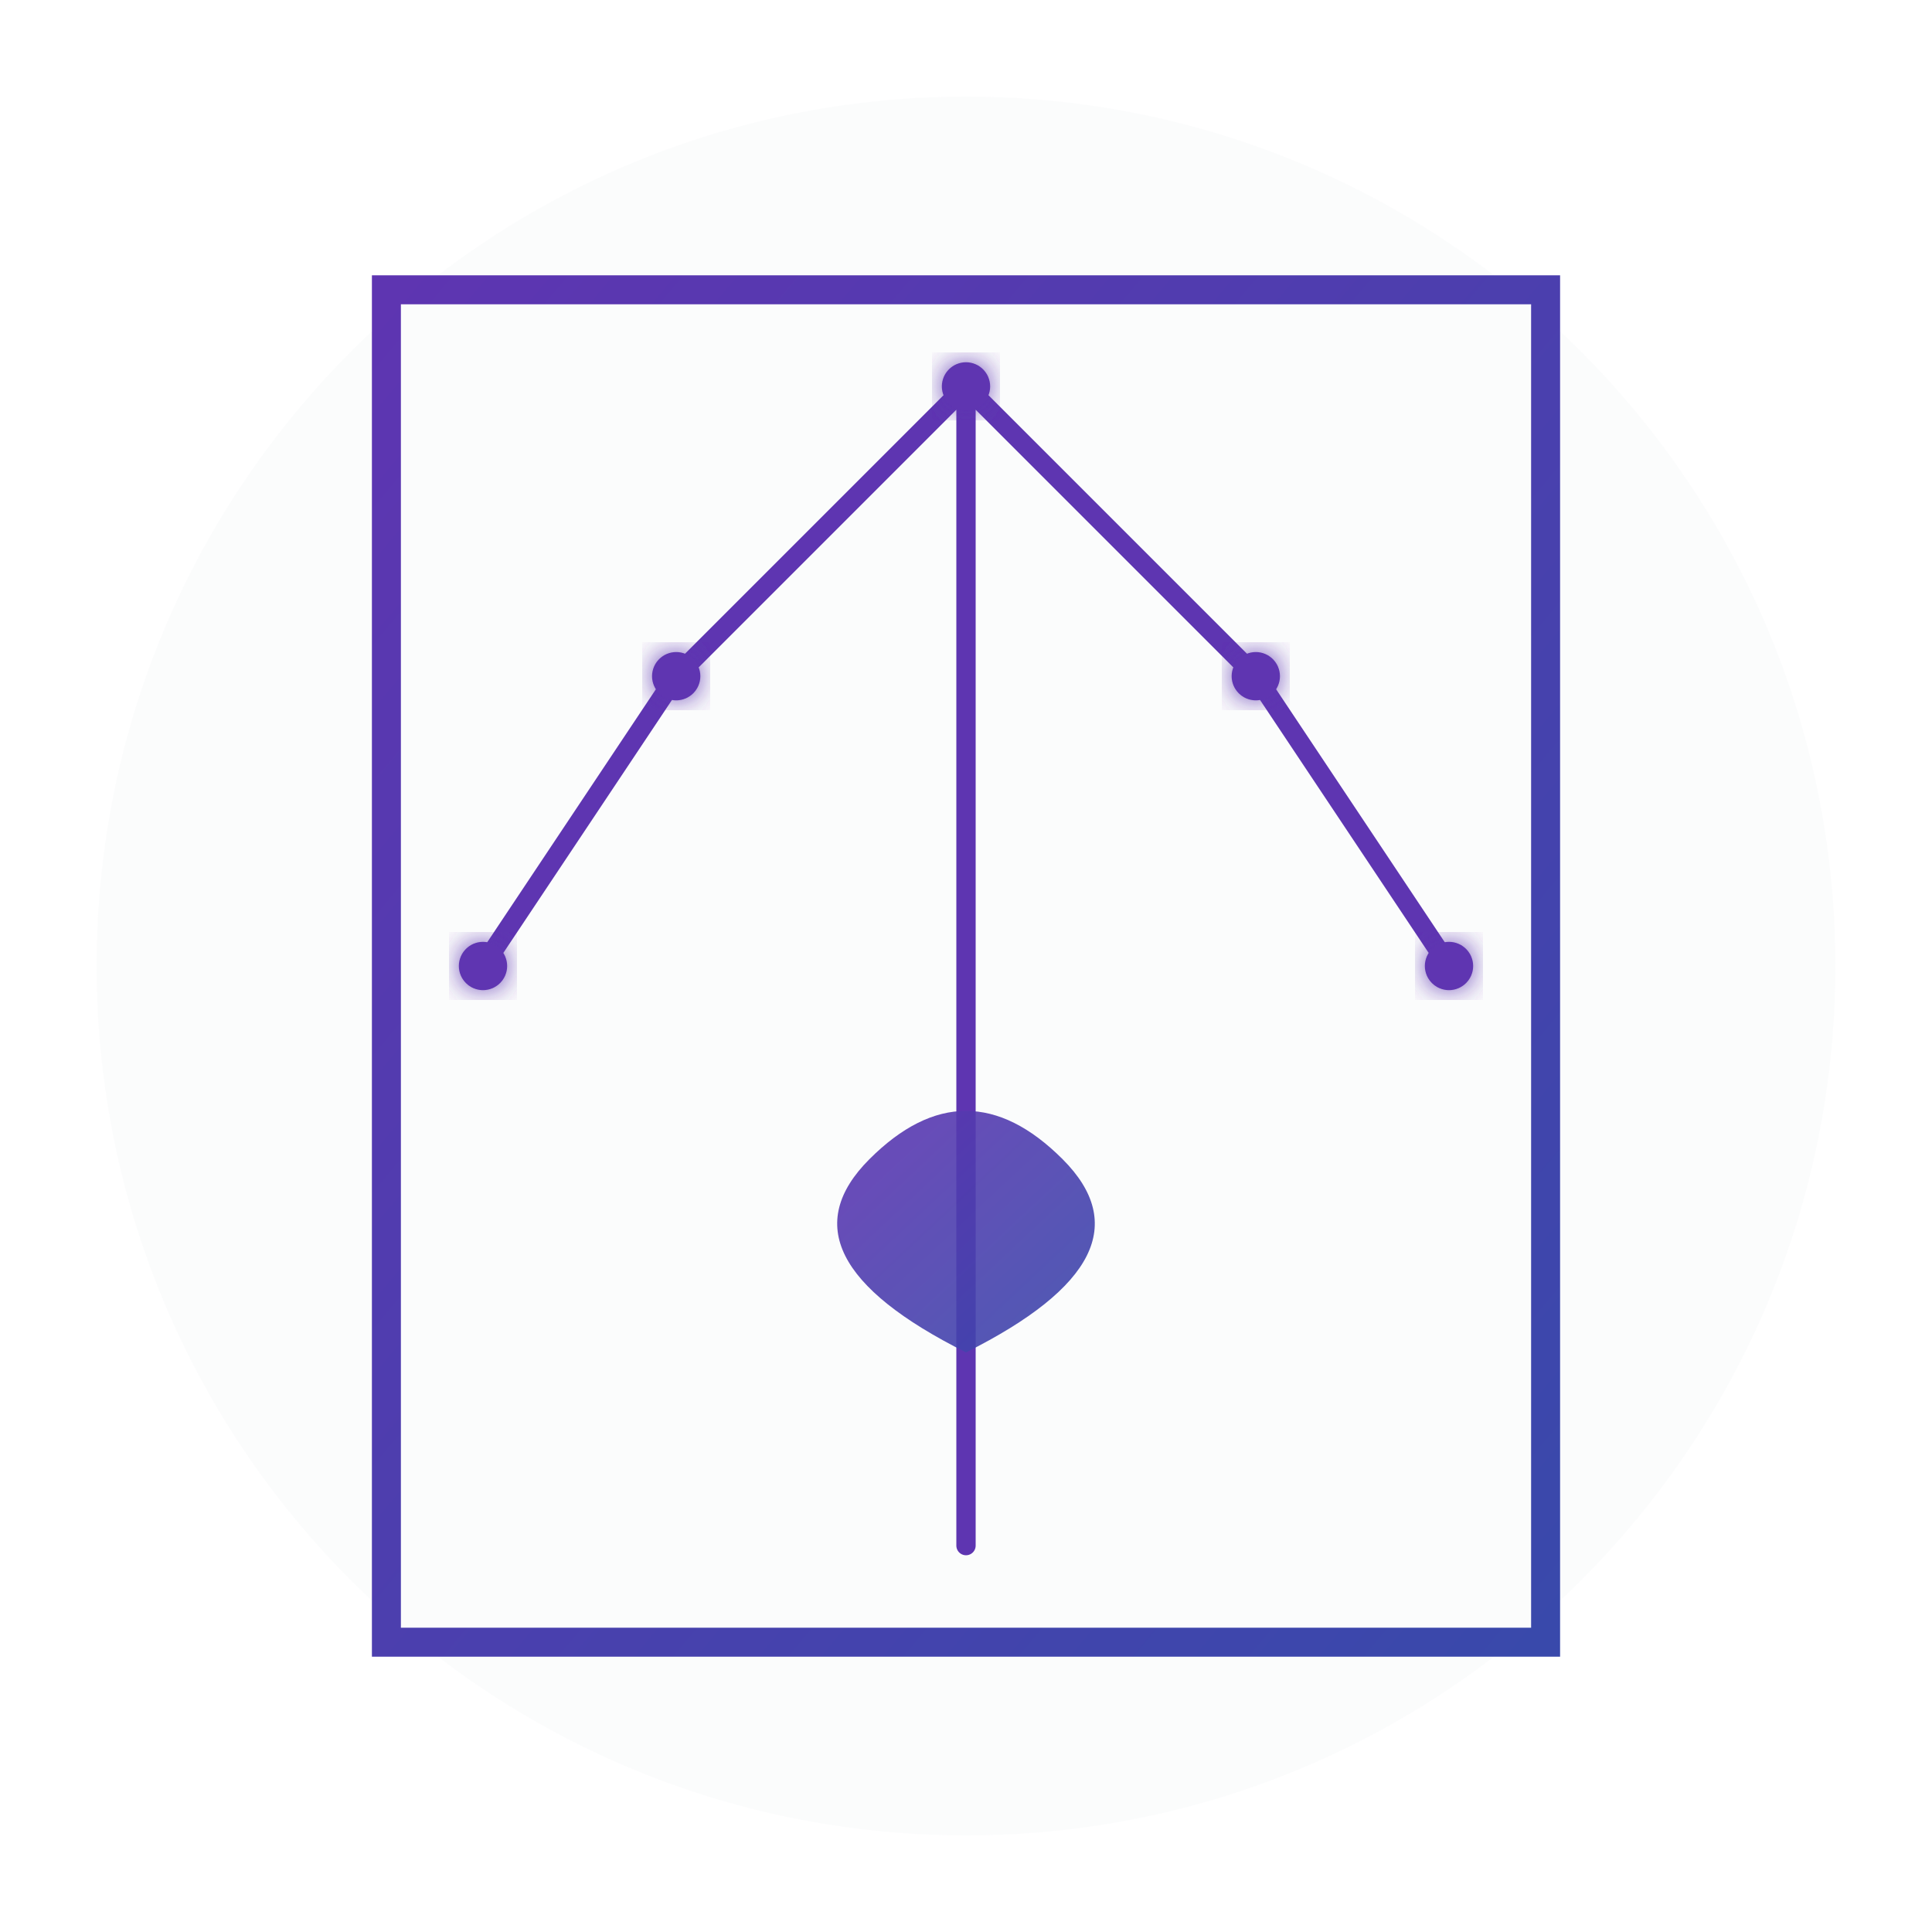
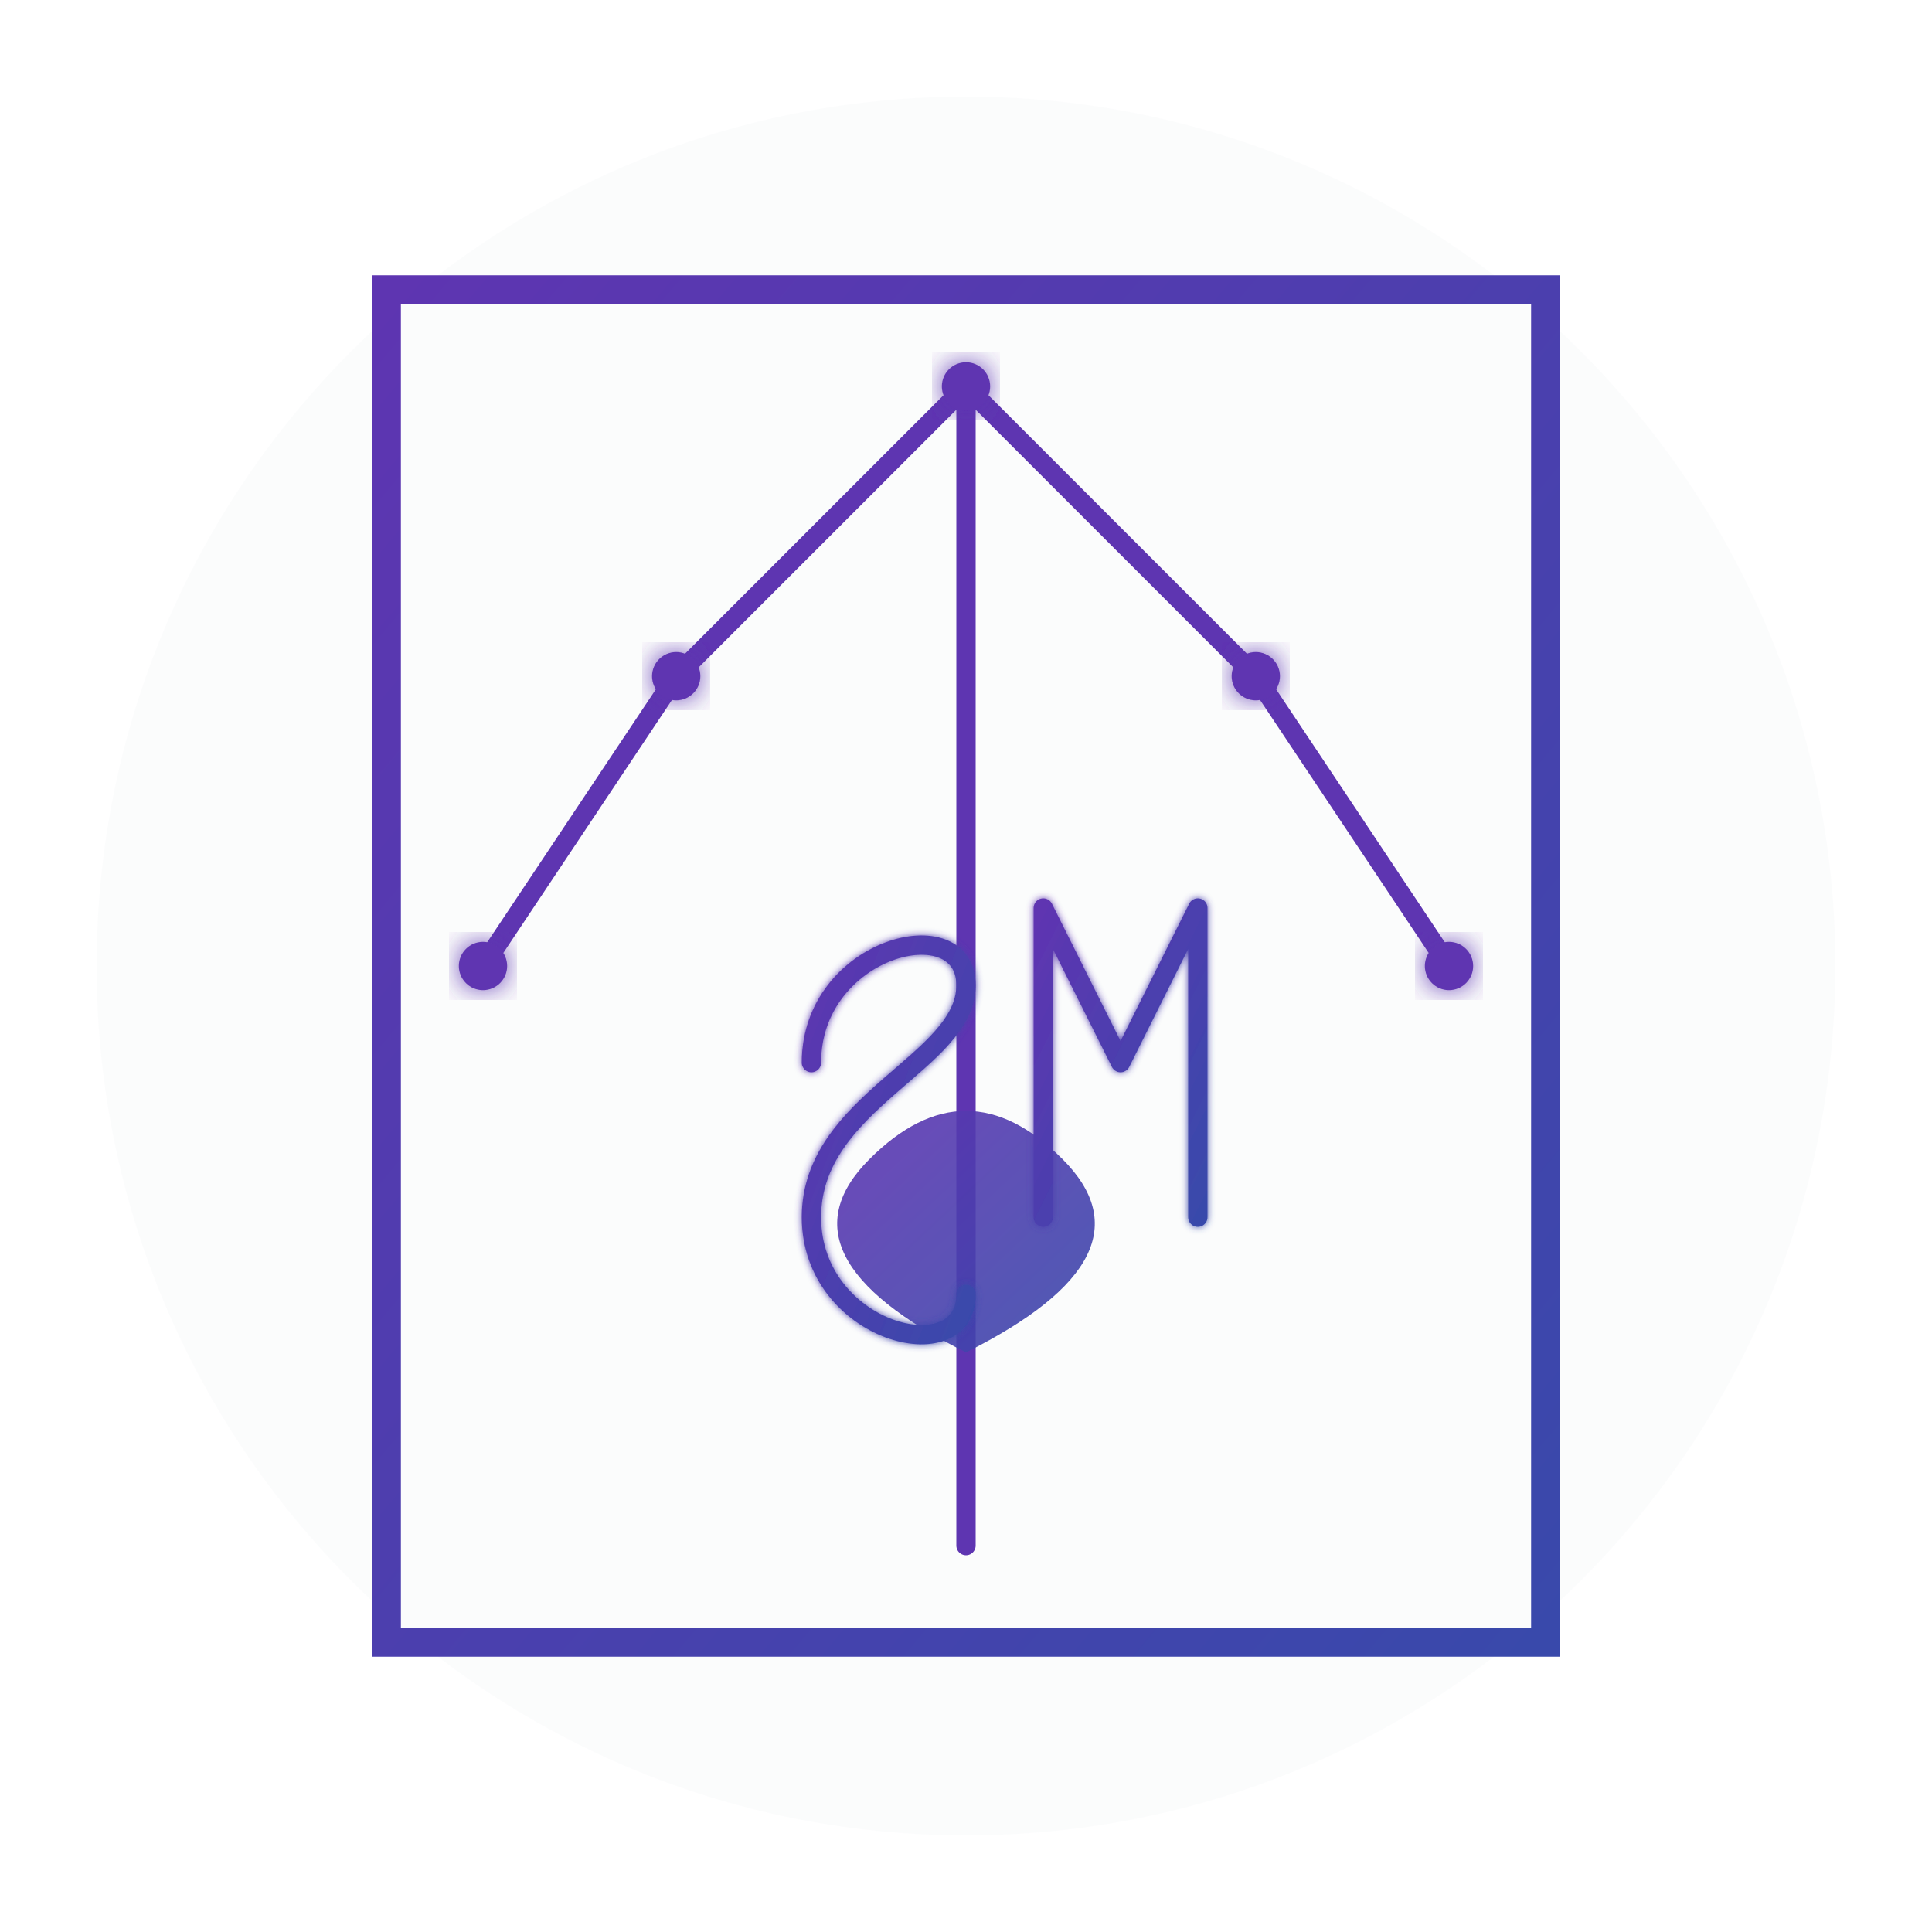
<svg xmlns="http://www.w3.org/2000/svg" width="200" height="200" viewBox="0 0 200 200">
  <defs>
    <linearGradient id="bookGradient" x1="0%" y1="0%" x2="100%" y2="100%">
      <stop offset="0%" style="stop-color:#5E35B1;stop-opacity:1" />
      <stop offset="100%" style="stop-color:#3949AB;stop-opacity:1" />
    </linearGradient>
    <filter id="glow" x="-20%" y="-20%" width="140%" height="140%">
      <feGaussianBlur stdDeviation="1.5" result="blur" />
+       <feComposite in="SourceGraphic" in2="blur" operator="over" />
+     </filter>
+     <filter id="textGlow" x="-20%" y="-20%" width="140%" height="140%">
+       <feGaussianBlur stdDeviation="0.5" result="blur" />
      <feComposite in="SourceGraphic" in2="blur" operator="over" />
    </filter>
  </defs>
  <circle cx="100" cy="100" r="90" fill="#f8f9fa" opacity="0.5" />
  <path d="M40 30 L160 30 L160 170 L40 170 Z" fill="none" stroke="url(#bookGradient)" stroke-width="3" />
  <path d="M100 40 L100 160 M100 40 L70 70 M100 40 L130 70 M70 70 L50 100 M130 70 L150 100" fill="none" stroke="#5E35B1" stroke-width="2" stroke-linecap="round" />
  <path d="M90 120 Q100 110 110 120 Q120 130 100 140 Q80 130 90 120" fill="url(#bookGradient)" opacity="0.9" />
  <circle cx="100" cy="40" r="2.5" fill="#5E35B1" filter="url(#glow)" />
  <circle cx="70" cy="70" r="2.5" fill="#5E35B1" filter="url(#glow)" />
  <circle cx="130" cy="70" r="2.5" fill="#5E35B1" filter="url(#glow)" />
  <circle cx="50" cy="100" r="2.5" fill="#5E35B1" filter="url(#glow)" />
  <circle cx="150" cy="100" r="2.5" fill="#5E35B1" filter="url(#glow)" />
  <path d="M45 45 L155 45" stroke="url(#bookGradient)" stroke-width="1" opacity="0.4" />
  <path d="M45 155 L155 155" stroke="url(#bookGradient)" stroke-width="1" opacity="0.4" />
+   <g transform="translate(100, 110) scale(0.8)">
+     <path d="M-20 0 C-20 -15, 0 -20, 0 -10 C0 0, -20 5, -20 20 C-20 35, 0 40, 0 30" fill="none" stroke="url(#bookGradient)" stroke-width="2.5" stroke-linecap="round" filter="url(#textGlow)" />
+     <path d="M10 20 L10 -20 M10 -20 L20 0 M20 0 L30 -20 M30 -20 L30 20" fill="none" stroke="url(#bookGradient)" stroke-width="2.5" stroke-linecap="round" filter="url(#textGlow)" />
+   </g>
</svg>
